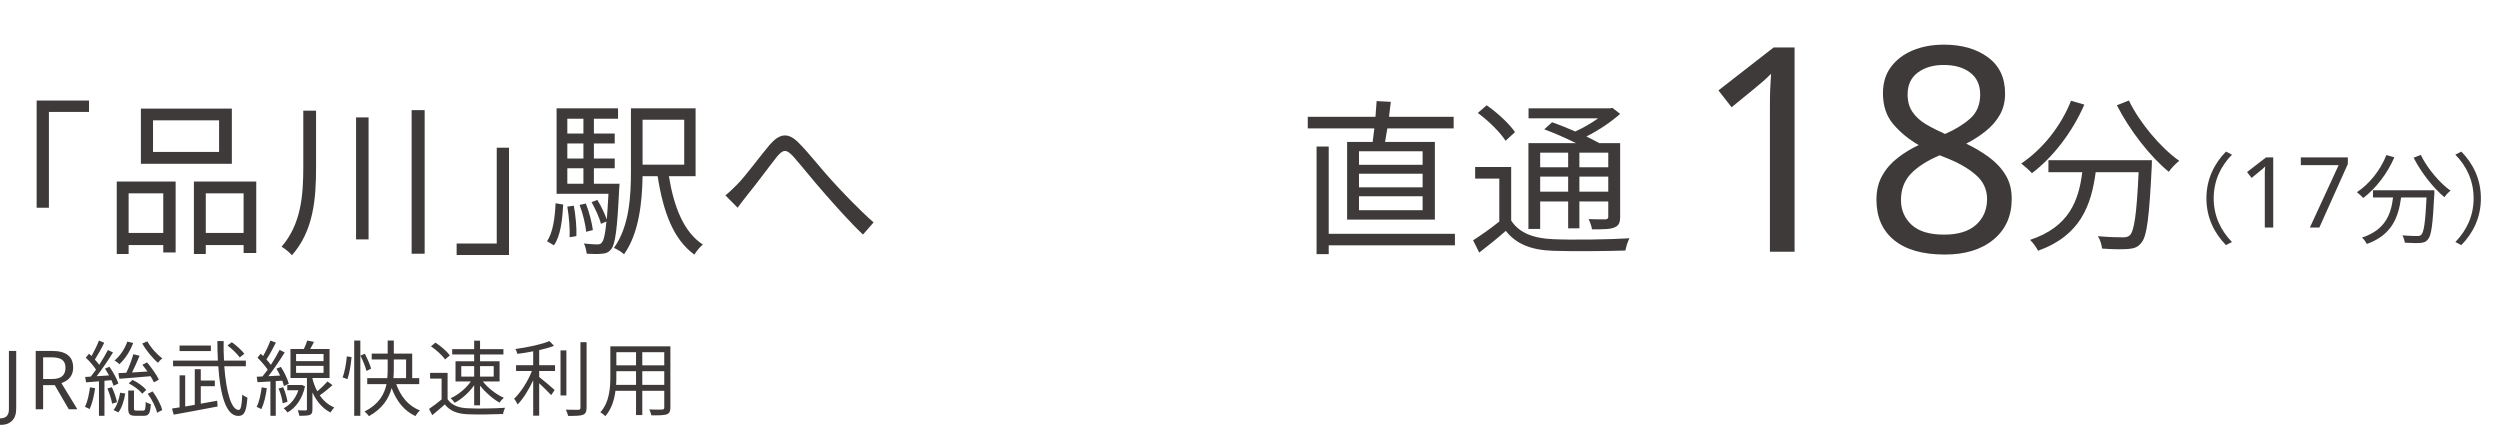
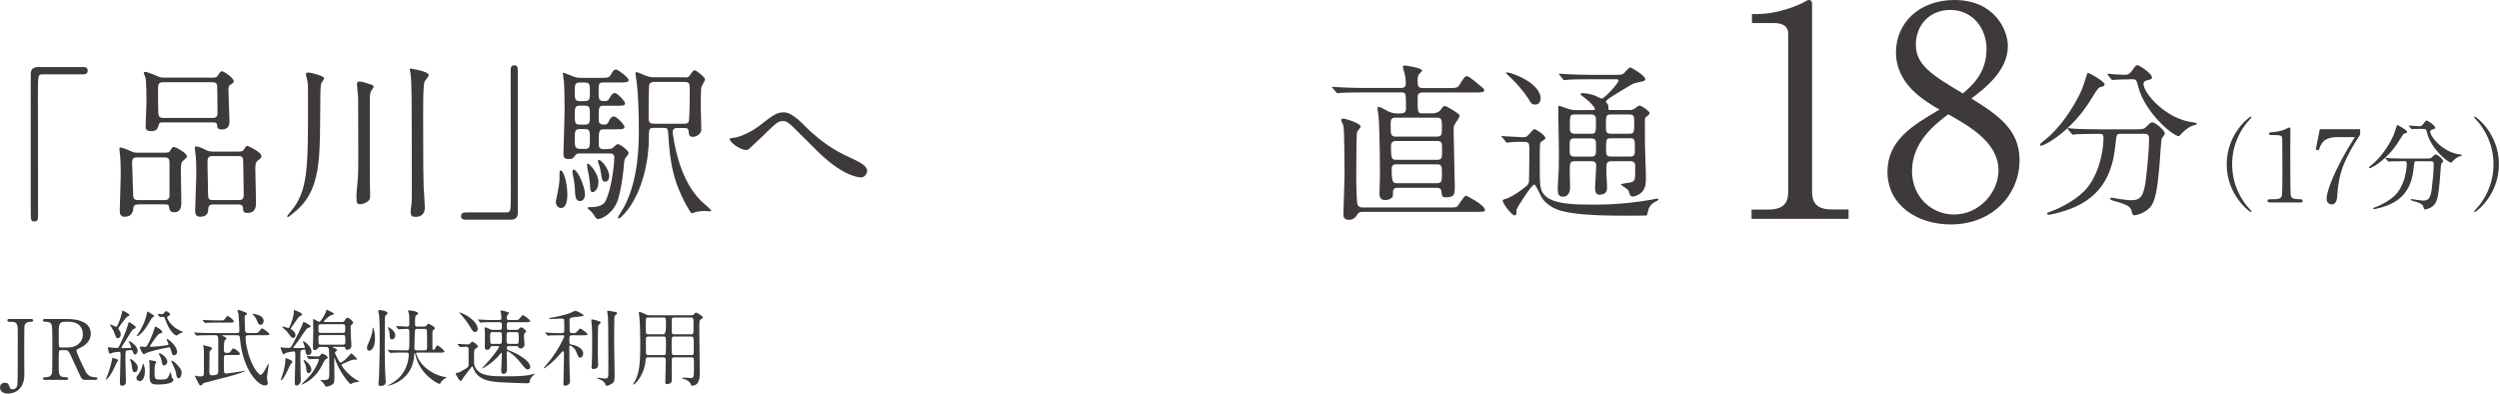
- <svg xmlns="http://www.w3.org/2000/svg" id="_レイヤー_2" data-name="レイヤー 2" viewBox="0 0 305.77 53.69">
+ <svg xmlns="http://www.w3.org/2000/svg" id="_レイヤー_2" viewBox="0 0 299.29 47.11">
  <defs>
-     <style>
-       .cls-1 {
-         letter-spacing: .05em;
-       }
- 
-       .cls-2, .cls-3 {
-         letter-spacing: .03em;
-       }
- 
-       .cls-2, .cls-3, .cls-4 {
-         font-size: 20.27px;
-       }
- 
-       .cls-3, .cls-5, .cls-6, .cls-4 {
-         fill: #3e3a39;
-         font-family: YuMinPr6N-Regular-83pv-RKSJ-H, 'Yu Mincho Pr6N';
-       }
- 
-       .cls-7 {
-         letter-spacing: .07em;
-       }
- 
-       .cls-8 {
-         letter-spacing: .05em;
-       }
- 
-       .cls-9 {
-         letter-spacing: .02em;
-       }
- 
-       .cls-9, .cls-10 {
-         font-size: 12.01px;
-       }
- 
-       .cls-11 {
-         letter-spacing: -.45em;
-       }
- 
-       .cls-12 {
-         font-size: 34.99px;
-         letter-spacing: .02em;
-       }
- 
-       .cls-6 {
-         font-size: 10px;
-         letter-spacing: .05em;
-       }
- 
-       .cls-10 {
-         letter-spacing: -.48em;
-       }
-     </style>
+     <style>.cls-1{fill:#3e3a39;stroke-width:0px;}</style>
  </defs>
-   <g id="_レイヤー_1-2" data-name="レイヤー 1">
-     <text class="cls-6" transform="translate(.17 50.06)">
-       <tspan x="0" y="0">JR総武線快速利用</tspan>
-     </text>
-     <text class="cls-4" transform="translate(-8.69 29.44)">
-       <tspan class="cls-1" x="0" y="0">「品川</tspan>
-       <tspan class="cls-11" x="63.85" y="0">」</tspan>
-       <tspan class="cls-8" x="75" y="0">駅</tspan>
-       <tspan class="cls-7" x="96.27" y="0">へ</tspan>
-     </text>
-     <text class="cls-3" transform="translate(158.7 29.44)">
-       <tspan x="0" y="0">直通</tspan>
-     </text>
-     <text class="cls-5" transform="translate(207.07 30.79)">
-       <tspan class="cls-12" x="0" y="0">18</tspan>
-       <tspan class="cls-2" x="39.67" y="-1.84">分</tspan>
-       <tspan class="cls-9" x="54.45" y="-1.97">（17分</tspan>
-       <tspan class="cls-10" x="92.69" y="-1.97">）</tspan>
-     </text>
+   <g id="_レイヤー_1-2">
+     <path class="cls-1" d="M3.72,38.19c.1,0,.25,0,.25.17,0,.16-.14.16-.3.16-.13,0-.66,0-.74.52-.03.17-.03,3.22-.03,3.79,0,.25.02,1.47.02,1.75,0,.6-.01,1.39-.61,1.99-.37.37-.86.55-1.34.55-.54,0-.97-.24-.97-.72,0-.25.13-.58.59-.58.37,0,.43.16.57.54.07.18.17.24.36.24.46,0,.53-.36.57-.6.04-.3.04-5.17.04-5.93,0-1.41,0-1.55-1.05-1.55-.04,0-.2,0-.2-.16,0-.17.15-.17.25-.17h2.59Z" />
+     <path class="cls-1" d="M8.11,38.19c.48,0,2.76.05,2.76,1.73,0,1.02-.77,1.48-1.33,1.75-.35.17-.39.19-.39.3,0,.24.84,2.01,1.04,2.39.14.27.41.8,1.18.8.1,0,.3,0,.3.16,0,.14-.2.16-.25.16h-1.25c-.1,0-.3,0-.47-.29-.06-.1-.77-1.65-.88-1.9-.55-1.21-.62-1.37-.97-1.37h-.55c-.07,0-.2.04-.23.12-.04.1-.04,1.42-.04,1.65,0,1.21,0,1.47.92,1.47.07,0,.21,0,.21.16s-.18.16-.29.16h-2.47c-.1,0-.25-.02-.25-.16,0-.16.14-.16.28-.16.69,0,.79-.32.82-.69.02-.34.02-3.09.02-3.56,0-.37,0-1.77-.08-2.02-.13-.37-.56-.37-.79-.37-.06,0-.27,0-.27-.18,0-.15.18-.15.3-.15h2.68ZM7.75,38.52c-.72,0-.72.45-.72,1.48,0,1.57,0,1.6.27,1.6h.81c.98,0,1.81-.54,1.81-1.58,0-.7-.38-1.5-1.68-1.5h-.49Z" />
+     <path class="cls-1" d="M14,43.38c-.28.6-.69,1.46-.98,1.78-.25.29-.28.29-.33.29-.01,0-.02,0-.02-.02s.25-.61.29-.73c.07-.23.39-1.16.46-1.67.03-.17.03-.19.08-.19.03,0,.29.08.44.14.17.06.23.1.2.19-.02.04-.12.18-.14.21ZM14.66,41.67c.28,0,.63,0,.9-.01.08,0,.15,0,.15-.07,0-.14-.18-.46-.2-.5-.02-.03-.1-.17-.1-.19,0-.03.03-.06.06-.06.12,0,1.01.56,1.01,1.13,0,.36-.26.48-.31.48-.15,0-.26-.33-.28-.37-.04-.11-.07-.19-.17-.19-.03,0-.48.07-.54.08-.15.03-.16.03-.16,1.17,0,.38.06,2.22.06,2.64,0,.24-.23.4-.44.4-.28,0-.28-.22-.28-.36,0-.46.08-2.76.08-3.28,0-.37-.01-.42-.21-.42-.14,0-.62.06-.81.12-.03,0-.2.12-.24.12-.15,0-.26-.69-.26-.7,0-.08.07-.09.12-.09s.32.05.38.05c.07,0,.48.03.55.03.16,0,.21-.03.28-.17.24-.45.82-1.68,1.09-2.67.06-.22.07-.25.12-.25.06,0,.8.45.8.62,0,.1-.07.13-.12.15-.2.08-.22.09-.28.17-.16.19-.78,1.23-.93,1.46-.15.23-.38.58-.38.69,0,.02.08.02.11.02ZM14.26,39.5c.04.06.2.25.2.53,0,.33-.21.46-.34.46-.12,0-.2-.09-.22-.13-.06-.1-.23-.6-.28-.7-.06-.13-.44-.76-.44-.77,0-.01,0-.04.05-.04.11,0,.67.29.68.29.14,0,.53-.98.68-1.65.06-.28.06-.31.12-.31.02,0,.81.39.81.54,0,.04-.02.05-.18.13-.21.11-.28.21-.93,1.08-.04.06-.24.34-.24.4s.05.12.09.17ZM16.17,44.55c-.3,0-.32-.2-.38-.76-.02-.17-.11-.45-.18-.63-.02-.04-.05-.11-.05-.13,0-.03.03-.05.06-.05.15,0,.88.54.88,1.02,0,.19-.06.55-.33.55ZM16.72,45.62c-.2,0-.38-.13-.38-.37,0-.12.02-.17.18-.37.08-.11.46-.59.55-1.2,0-.07.02-.14.05-.14.13,0,.24.63.24.79,0,.48-.09,1.29-.64,1.29ZM18.44,37.83c0,.09-.07.12-.18.18-.08.04-.24.33-.33.49-.43.76-.84,1.32-1.32,1.66-.05.03-.14.09-.21.09,0,0-.03,0-.03-.03,0-.06.17-.25.2-.3.27-.4.79-1.31,1.02-2.4.01-.04.02-.24.05-.24.09.05.27.15.37.21.39.24.43.26.43.34ZM19.96,40.64s.02-.06.07-.06c.12,0,1.18.84,1.18,1.53,0,.24-.14.42-.35.42s-.2,0-.44-.79c-.03-.09-.06-.16-.18-.16-.07,0-1.61.3-2.48.58-.09.03-.53.25-.54.25-.14,0-.47-.69-.47-.85,0-.05.02-.09.08-.09.08,0,.42.06.5.06.2,0,.24,0,.59-.72.33-.66.57-1.47.62-1.62.02-.08.05-.09.08-.09.1,0,.82.42.82.66,0,.1-.09.11-.21.14-.22.05-.28.06-.98,1.08-.05.07-.3.43-.3.46,0,.08.09.08.12.08,0,0,.97-.05,1.73-.17.34-.05.37-.05.38-.13.01-.08-.22-.48-.22-.58ZM18.72,43.35s-.13.25-.14.29c-.07.28-.07.36-.07.85,0,.81,0,.95.62.95.88,0,.9-.04,1.18-.63.03-.07.03-.08.07-.21,0-.02.02-.05.05-.05.05,0,.12.59.15.64.03.03.15.17.17.2.01.03.02.05.02.07,0,.57-1.65.57-1.88.57-.59,0-.97-.04-.97-.87,0-.2,0-1.07,0-1.25,0-.08-.02-.43-.02-.5,0-.04-.04-.2-.04-.24,0-.05.05-.06.08-.06.04,0,.26.05.32.06.41.08.45.09.45.18ZM18.91,37.67s-.04-.05-.04-.07.02-.02.03-.02.38.03.45.03c.16,0,.21-.05.26-.11.15-.17.23-.25.31-.25.1,0,.45.26.45.4,0,.06-.08.11-.15.15-.05.02-.21.11-.21.21s.47,1.19,1.8,1.67c.05.02.1.03.1.05,0,.07-.33.16-.39.2-.05.03-.31.24-.38.24-.11,0-.25-.13-.3-.17-.57-.53-.76-1-1.09-1.86-.07-.18-.09-.21-.2-.21-.06,0-.32.03-.36.03-.03,0-.05-.02-.09-.06l-.19-.23ZM20.04,43.3c0,.26-.22.45-.38.45-.21,0-.24-.17-.31-.58-.05-.26-.12-.39-.27-.69-.05-.1-.05-.14-.05-.15,0-.03.04-.05.08-.05.09,0,.35.16.51.3.18.17.42.47.42.72ZM21.75,44.62c0,.33-.13.66-.37.66-.2,0-.23-.25-.28-.5,0-.08-.08-.5-.48-1.3-.1-.19-.11-.21-.11-.22,0-.03.04-.08.1-.08.05,0,.35.2.6.47.53.57.54.76.54.97Z" />
+     <path class="cls-1" d="M30.33,39.87c.49,0,.54,0,.68-.18.28-.34.31-.38.4-.38.07,0,.86.56.86.68,0,.14-.2.14-.54.14h-1.92c-.24,0-.4,0-.4.31,0,.61.23,1.63.45,2.27.51,1.51,1.2,2.17,1.35,2.17.21,0,.58-.66.69-.9.04-.09.2-.4.24-.4s.05.04.05.06c0,.06-.06.34-.06.39-.04.23-.16,1.04-.16,1.21,0,.1.1.53.1.62,0,.17-.1.28-.35.28-.87,0-2.62-1.96-2.96-5.42-.05-.55-.06-.59-.49-.59h-1.55s-.09,0-.09.04.02.05.21.12c0,.01.28.11.28.22,0,.07-.05.1-.18.22-.13.1-.13.86-.13,1.14,0,.14,0,.37.28.37h.2c.12,0,.22,0,.35-.2.19-.29.21-.32.31-.32.18,0,.79.47.79.64,0,.14-.19.14-.54.14h-1.07c-.16,0-.32,0-.32.32,0,.25.01,1.31.01,1.53,0,.1,0,.37.28.37.12,0,1.68-.24,1.77-.26.09-.02.38-.09.44-.09.02,0,.03,0,.03.03,0,.09-.93.41-2.23.75-.42.11-2.51.64-2.64.68-.12.04-.14.07-.28.24-.05.05-.12.08-.18.08-.1,0-.12-.04-.31-.4-.11-.22-.36-.71-.36-.74s0-.05.04-.05.13.05.15.05c.18.05.26.05.53.05.15,0,.36,0,.36-.38v-2.61c0-.14-.02-.23-.04-.44,0-.05-.04-.19-.04-.23,0-.07.05-.07.09-.07.02,0,.78.22.84.24.03.02.12.05.12.17,0,.07-.27.28-.29.35,0,.05-.03,2.48-.03,2.51,0,.18.1.33.28.33.79,0,.79-.23.79-.57v-3.48c0-.64-.06-.75-.35-.75h-.75c-.87,0-1.16.02-1.26.03-.03,0-.18.02-.21.02-.04,0-.06-.02-.09-.06l-.19-.23s-.05-.05-.05-.07.02-.02.04-.02c.07,0,.38.03.44.03.49.02.9.04,1.37.04h3.18c.34,0,.4,0,.4-.32,0-.28-.07-1.73-.11-1.97,0-.06-.12-.3-.12-.35,0-.07.07-.11.13-.11.14,0,.52.15.82.27.13.05.19.08.19.16s-.07.12-.17.18c-.1.06-.11.08-.11.2,0,.25.04,1.36.05,1.58,0,.34.18.36.46.36h.52ZM26.4,38.36c.3,0,.39,0,.46-.09.07-.07.31-.44.39-.44.13,0,.75.46.75.65,0,.14-.19.14-.54.14h-1.62c-.7,0-1.02.03-1.05.03-.04,0-.18.02-.21.02-.04,0-.06-.02-.09-.06l-.19-.23s-.05-.05-.05-.07c0,0,.02-.02.04-.02.05,0,.27.03.32.03.3.02.99.04,1.28.04h.51ZM30.29,37.66s-.06-.04-.06-.06c0,0,0-.04.07-.04,0,0,.22.02.54.12.16.05.74.23.74.77,0,.19-.16.44-.39.44-.2,0-.26-.16-.31-.27-.18-.43-.21-.5-.45-.82-.03-.04-.08-.09-.14-.14Z" />
+     <path class="cls-1" d="M35.25,41.66c.33,0,.74,0,.99,0,.27,0,.27-.04.27-.1,0-.11-.23-.63-.23-.65,0-.02.03-.05.07-.05.14,0,.96.65.96,1.22,0,.28-.19.43-.39.43-.26,0-.29-.2-.34-.5-.02-.15-.03-.18-.11-.18-.04,0-.42.09-.45.12-.05.05-.05.7-.05.87,0,.43.05,2.34.05,2.73s-.3.6-.53.6c-.17,0-.19-.17-.19-.42,0-.45.07-2.46.07-2.87,0-.14,0-.59-.03-.69-.02-.08-.05-.1-.18-.1-.04,0-.75.1-.92.18-.05.02-.24.17-.29.17-.1,0-.36-.79-.36-.81,0-.03.02-.03.05-.03.04,0,.37.04.44.05.05,0,.41.02.5.02.24,0,.28-.07.62-.72.36-.69.88-1.69,1.02-2.11.09-.25.1-.28.16-.28.03,0,.84.38.84.53,0,.08-.02.08-.24.15-.13.04-.23.12-.3.21-.43.56-1.02,1.53-1.49,2.06-.04.04-.07.11-.05.14,0,.03.07.04.11.04ZM35.02,43.32c0,.07-.22.28-.25.34-.22.41-.5,1.11-.76,1.51-.02.03-.24.36-.34.36,0,0-.04,0-.04-.04s.3-.92.34-1.07c.2-.78.21-1.25.21-1.33,0-.18,0-.21.06-.21s.31.11.39.14c.25.11.39.19.39.3ZM35.01,39.51c.31.22.38.47.38.62,0,.24-.18.32-.3.32-.06,0-.13-.02-.22-.1-.08-.09-.44-.59-.53-.69-.09-.09-.55-.5-.55-.52,0-.04.04-.05.08-.05.1,0,.57.17.68.17.07,0,.09-.04.23-.37.12-.28.41-.97.41-1.66,0-.04,0-.11.06-.11,0,0,.93.3.93.51,0,.03,0,.09-.04.11-.04.03-.27.12-.31.16-.12.11-.56.78-.67.93-.08.1-.35.45-.33.54,0,.02.15.12.18.14ZM36.76,42.71s-.04-.05-.04-.07.02-.02.03-.02c.19,0,1.1.06,1.31.06.16,0,.23-.06.29-.14.1-.14.15-.2.25-.2.16,0,.65.28.65.48,0,.06-.05.1-.1.12q-.21.08-.28.21c-.42.83-.65,1.25-1.09,1.74-.71.79-1.61,1.16-1.64,1.16,0,0-.03,0-.03-.02,0-.03,0-.04.06-.09.75-.74.83-.82,1.02-1.06.77-.94,1.01-1.82,1.01-1.84,0-.08-.04-.08-.33-.08-.12,0-.74.04-.83.04-.03,0-.05-.02-.09-.06l-.19-.23ZM37.29,44.24c0,.34-.25.43-.34.43-.22,0-.24-.26-.29-.68,0-.13-.08-.34-.27-.75,0-.04-.04-.09-.04-.11,0-.03.03-.05.05-.05.06,0,.32.21.43.32.1.1.46.45.46.84ZM38.42,41.52c-.13,0-.2,0-.29.11-.11.14-.23.28-.42.28-.23,0-.23-.15-.23-.42,0-.29.04-1.73.04-2.05,0-.17-.02-.99-.02-1.17,0-.04,0-.07.06-.07.1,0,.56.33.68.33.2,0,.81-1.11.82-1.31.01-.07.02-.14.08-.14.02,0,.5.24.58.28.14.07.28.14.28.22,0,.07-.41.18-.48.22-.33.23-.74.61-.74.69,0,.06.02.06.19.06h1.92c.21,0,.28-.01.36-.14.22-.34.25-.38.35-.38.13,0,.69.37.69.59,0,.07-.05.14-.12.2-.14.12-.18.16-.18.33,0,.15.03.9.03,1.07,0,.19.07,1.1.07,1.18,0,.45-.48.48-.53.48-.14,0-.16-.04-.22-.24-.03-.12-.16-.12-.23-.12h-1.15s-.09,0-.09.04.02.05.19.12c.08.02.29.11.29.23,0,.08-.02.09-.18.21-.02.02-.06.06-.06.12,0,.07.3.64.36.76.08.15.21.4.33.4.24,0,.92-.72,1.14-.97.02-.03.11-.13.13-.13.05,0,.7.59.7.7,0,.04-.03.05-.06.05-.04,0-.22,0-.26,0-.29,0-.5.1-1.36.49-.18.08-.18.09-.18.15,0,.1.68,1.14,1.74,1.76.32.19.36.2.36.24,0,.03-.03.03-.16.04-.14,0-.37.04-.57.11-.04.02-.25.14-.3.14-.09,0-1.13-1.2-1.68-2.54-.04-.09-.22-.62-.24-.62-.03,0-.03.29-.03.34,0,.1.02,1.67.02,1.85,0,.61,0,.83-.22,1-.2.15-.54.27-.78.27-.06,0-.08-.02-.11-.07-.08-.17-.1-.22-.2-.34-.06-.06-.38-.33-.38-.34,0-.03.03-.03.29-.03.75,0,.79-.1.79-.83,0-.46,0-2.56-.05-2.85-.04-.24-.15-.29-.35-.29h-.62ZM38.44,38.81c-.13,0-.26.02-.3.21v.57c0,.26.19.26.31.26h2.6c.3,0,.3-.04.3-.77,0-.27-.2-.27-.3-.27h-2.61ZM38.44,40.11c-.11,0-.3,0-.3.28,0,.85,0,.87.3.87h2.64c.09,0,.28-.02.28-.27,0-.84,0-.88-.29-.88h-2.63Z" />
+     <path class="cls-1" d="M44.21,41.98c-.16,0-.26-.15-.26-.32,0-.19.07-.36.27-.81.07-.17.41-.94.41-1.6,0-.03,0-.05.03-.05.02,0,.25.35.25,1.4,0,.59-.21,1.38-.7,1.38ZM46.08,41.52c0,.45,0,2.53.09,3.77,0,.07.03.35.03.41,0,.36-.27.51-.57.51s-.31-.15-.3-.27c0-.21.05-.57.06-.74,0-.17.09-2.72.09-4.42,0-.89-.02-2.78-.08-3.05,0-.08-.11-.46-.11-.5,0-.09.1-.11.18-.11.2,0,.95.12.95.38,0,.06-.04.12-.16.2-.1.07-.16.13-.16.38,0,.48-.02,2.96-.02,3.44ZM50.74,39.1c.09,0,.19,0,.28-.07.04-.04.22-.28.29-.28.05,0,.78.37.78.55,0,.04-.01.05-.15.17-.15.12-.14.24-.15.34-.01.26,0,1.53,0,1.82,0,.12,0,.25.12.25s.19-.12.21-.18c.14-.26.18-.35.29-.35.1,0,.81.57.81.73,0,.13-.21.13-.53.13h-2.73s-.13,0-.13.08.14.41.25.63c.44.84,1.19,1.38,1.68,1.66.72.42,1.55.57,1.68.57.02,0,.05,0,.05.03s-.04.04-.07.05c-.09.02-.51.31-.65.61-.05.08-.08.12-.14.12-.12,0-2.35-1.05-2.89-3.51-.04-.16-.04-.17-.08-.17-.05,0-.04.05-.05.18-.13,3.08-2.97,3.71-3.1,3.71,0,0-.03,0-.03-.02,0-.03.04-.04.05-.05.43-.19.84-.5,1.2-.83,1.23-1.14,1.23-2.79,1.23-2.8,0-.26-.17-.26-.29-.26h-.43c-.4,0-1.07,0-1.26.02-.04,0-.18.03-.22.03-.02,0-.04-.02-.08-.06l-.2-.24s-.04-.05-.04-.06c0-.02.02-.03.03-.03.07,0,.37.04.44.04.29.02,1,.03,1.38.03h.41c.28,0,.33,0,.33-1.18,0-.29,0-1.18-.03-1.25-.06-.14-.2-.14-.26-.14-.15,0-.89.05-.99.05-.03,0-.05-.03-.09-.07l-.19-.23s-.04-.05-.04-.06c0-.03.02-.03.03-.03.18,0,1.08.07,1.28.07.28,0,.28-.17.28-.39,0-.83,0-.92-.04-1.13,0-.05-.11-.3-.11-.36s.07-.06.13-.06c.09,0,1.09.09,1.09.38,0,.06-.28.23-.32.29-.07.09-.07.84-.07,1,0,.19.08.27.3.27h.74ZM46.94,40.63c-.25,0-.25-.18-.28-.63,0-.21-.09-.55-.19-.76,0,0-.02-.05-.02-.06,0,0,0-.02.02-.02.04,0,.87.37.87,1,0,.27-.17.47-.4.47ZM49.99,39.37c-.09,0-.24,0-.28.12-.04.11-.08,2.1-.08,2.18,0,.27.18.27.31.27h.9c.31,0,.31-.09.31-.5,0-.26,0-1.84-.04-1.95-.05-.12-.19-.12-.29-.12h-.83Z" />
+     <path class="cls-1" d="M54.84,41.26s-.04-.05-.04-.07.02-.02.04-.02c.16,0,.98.06,1.16.06.12,0,.2,0,.34-.16.13-.13.18-.16.24-.16.13,0,.66.41.66.55,0,.05-.02.08-.14.18-.25.19-.28.22-.3.3-.03.07-.03,1.01-.03,1.19,0,.41.01.61.18.91.58,1.01,1.95,1.01,3.74,1.01.85,0,2.23,0,3-.23.06-.02.34-.11.38-.11,0,0,.01,0,.01.02,0,.01-.17.17-.19.19-.22.2-.43.45-.44.68-.02.28-.06.28-.47.28-.47,0-1.69-.05-2.54-.09-1.75-.07-3.24-.25-3.77-1.74-.05-.14-.07-.18-.11-.18s-.07.04-.09.06c-.25.34-.68.87-.93,1.21-.06.07-.26.48-.36.48-.14,0-.6-.75-.6-.9,0-.07.03-.07.17-.08.13,0,.36-.12.52-.21.77-.43.83-.49.85-.73,0-.08,0-.26,0-1.91,0-.1,0-.28-.34-.28-.1,0-.58.04-.66.04-.04,0-.06-.02-.09-.06l-.2-.23ZM57.22,39.38c0,.22-.17.37-.34.37-.2,0-.25-.08-.68-.78-.35-.58-.84-1.16-1.04-1.37-.02-.02-.19-.2-.19-.21,0-.04.52.14.98.42,1.09.68,1.27,1.32,1.27,1.57ZM60.99,41.43c-.13,0-.3,0-.3.24,0,.17.07.2.3.29,1.45.57,2.51,1.37,2.51,1.94,0,.19-.1.33-.3.33s-.26-.07-.8-.74c-.46-.57-.83-.96-1.37-1.31-.18-.12-.2-.13-.25-.13-.09,0-.09.13-.09.19,0,.31.03,1.7.03,1.98,0,.41-.24.54-.39.54-.24,0-.3-.15-.3-.35,0-.32.08-1.72.08-2,0-.09-.01-.15-.06-.15s-.06,0-.23.22c-.91,1.08-2.04,1.65-2.14,1.65-.04,0,.32-.33.35-.37.78-.83,1.74-2.07,1.74-2.22,0-.11-.13-.11-.21-.11h-.63c-.16,0-.18.09-.22.22-.05.18-.27.23-.38.23-.27,0-.27-.21-.27-.33,0-.18.02-.98.02-1.14,0-.44,0-.68-.02-.83,0-.05-.03-.28-.03-.33s.07-.06.1-.06c.1,0,.42.15.54.21.17.09.23.09.33.09h.83c.28,0,.28-.06.28-.64,0-.27-.19-.28-.31-.28h-.76c-.68,0-1.04,0-1.27.03-.03,0-.18.02-.21.02s-.05-.02-.09-.06l-.19-.23s-.04-.05-.04-.07c0,0,.01-.02.03-.02.07,0,.38.03.44.03.49.03.91.04,1.38.04h.67c.3,0,.3-.14.3-.26,0-.13-.05-.47-.07-.58,0-.03-.06-.19-.06-.22,0-.07.05-.09.1-.09s.94.18.94.32c0,.03-.15.19-.17.21-.04.06-.11.15-.11.35,0,.24.11.27.27.27h.63c.45,0,.5,0,.64-.18.28-.36.31-.4.4-.4.11,0,.86.55.86.7,0,.14-.16.14-.46.14h-2.06c-.28,0-.28.11-.28.6,0,.17,0,.32.28.32h.85c.14,0,.2,0,.3-.1.18-.18.19-.2.29-.2.17,0,.61.36.61.47,0,.05-.16.2-.19.24-.07.09-.08.22-.08.38,0,.15.07.8.07.94,0,.29-.21.5-.48.5-.17,0-.2-.06-.28-.21-.05-.08-.17-.08-.24-.08h-.83ZM59.83,41.17c.12,0,.28,0,.28-.35,0-.12,0-.8-.01-.85-.04-.2-.15-.21-.27-.21h-.85c-.12,0-.28,0-.28.35,0,1.05,0,1.06.28,1.06h.85ZM61.83,41.17c.3,0,.3-.1.3-.69,0-.65,0-.72-.3-.72h-.86c-.3,0-.3.1-.3.68,0,.66,0,.73.3.73h.86Z" />
+     <path class="cls-1" d="M67.08,40.14c-.22,0-.91,0-1.26.02-.03.01-.18.03-.21.03-.04,0-.05-.03-.09-.07l-.19-.23s-.05-.05-.05-.06c0-.02.02-.03.04-.03.04,0,.53.05.63.05.73.03.75.02,1.32.02.31,0,.31-.08.31-.61,0-.13,0-.94-.03-.99-.07-.12-.13-.13-.26-.13-.14,0-1.12.05-1.34.05-.18,0-.2,0-.2-.05s.02-.05.24-.09c1.74-.33,2.23-.55,2.47-.66.36-.16.4-.18.48-.18.09,0,.94.39.94.54,0,.1-.04.1-.61.16-1.06.11-1.06.13-1.06.5,0,.13.01,1.26.02,1.3.05.16.21.16.28.16h.18c.23,0,.29-.02.41-.16.28-.34.31-.37.4-.37.12,0,.87.57.87.66,0,.14-.2.14-.53.14h-1.34c-.29,0-.31.04-.31.76,0,.29.1.31.18.33.42.08,1.47.34,1.47,1.1,0,.36-.22.49-.34.49-.2,0-.23-.07-.48-.69-.23-.56-.69-.77-.76-.77-.08,0-.08.07-.08.15,0,.39.03,3.21.06,3.59,0,.19.03.54.03.58,0,.38-.46.5-.58.5-.21,0-.21-.14-.21-.29,0-.49.06-2.64.06-3.08,0-.1,0-.5,0-.59s-.02-.17-.12-.17c-.05,0-.06.02-.18.15-.53.61-1.07,1.2-1.91,1.8-.08.06-.12.09-.16.09-.03,0-.05-.02-.05-.05,0,0,.63-.74.72-.86.97-1.21,1.73-2.77,1.73-2.9,0-.11-.07-.14-.13-.14h-.37ZM71.6,40.85c0,1.75,0,1.95.02,2.39,0,.07.02.38.02.44,0,.28-.15.49-.55.49-.25,0-.25-.12-.25-.19,0-.06.03-.24.03-.28.03-.32.05-1.46.05-2.84,0-.45,0-1.65-.08-2.32-.02-.13-.02-.2-.02-.21,0-.05,0-.09.08-.09.05,0,1.04.18,1.04.36,0,.04-.02.08-.05.11-.2.18-.23.22-.26.36,0,.04-.03.86-.03,1.78ZM73.55,41.06c0,.6.06,3.22.06,3.75,0,.72-.05.92-.22,1.04-.26.19-.55.33-.7.33-.14,0-.16-.06-.21-.22-.12-.37-.75-.59-.86-.62-.03-.01-.09-.04-.09-.08,0-.03.06-.04.07-.04.13,0,.66.09.77.09.49,0,.49-.09.49-.86,0-.93,0-5.79-.05-6.49,0-.11-.09-.65-.09-.68,0-.05.06-.09.11-.09.03,0,.85.15.91.16.06.02.15.05.15.15,0,.09-.05.12-.16.2-.08.05-.13.19-.15.3-.02.17-.03,2.54-.03,3.06Z" />
+     <path class="cls-1" d="M77.64,42.78c-.29,0-.29.08-.33.44-.17,1.75-1.28,2.82-1.43,2.82-.04,0-.06-.03-.06-.05,0,0,.24-.4.28-.48.41-.85.58-1.73.58-4.22,0-.79-.02-2.43-.09-3.17,0-.11-.08-.68-.08-.7,0-.06,0-.08.07-.08.11,0,.39.12.5.17.35.18.47.23.79.23h4.89c.22,0,.28-.05.35-.12.17-.18.18-.2.25-.2.08,0,.81.41.81.57,0,.09-.08.15-.16.19-.23.12-.26.13-.26,1.08,0,.82.06,4.51.06,5.36,0,.44,0,1.55-.93,1.55-.09,0-.1-.02-.17-.22-.14-.36-.75-.57-.84-.59-.03,0-.18-.04-.18-.1,0-.04.07-.06.12-.06.13,0,.76.05.9.05.39,0,.4-.11.4-1.38,0-.13,0-.83-.02-.91-.04-.18-.19-.18-.3-.18h-2.03c-.27,0-.32.1-.31.39.01.72.01,1.54.01,2.31,0,.19-.03.26-.1.33-.09.08-.27.18-.47.18s-.21-.13-.21-.26c0-.37.06-2.21.06-2.63,0-.22-.07-.32-.31-.32h-1.79ZM79.46,40.02q.3,0,.3-1.01c0-.97,0-1-.3-1h-1.82c-.3,0-.3.04-.3.87,0,1.14.01,1.14.31,1.14h1.81ZM79.46,42.51c.09,0,.21,0,.26-.12.04-.08.04-1.04.04-1.17,0-.89,0-.93-.3-.93h-1.82c-.11,0-.24.02-.28.18,0,.05,0,1.46,0,1.69,0,.16,0,.35.29.35h1.82ZM80.75,38.01c-.13,0-.26.02-.3.18,0,.06,0,1.21,0,1.45,0,.21,0,.38.31.38h1.99c.31,0,.31-.11.31-.68,0-1.33,0-1.33-.33-1.33h-1.97ZM80.75,40.29c-.31,0-.31.03-.31.95,0,.16,0,1.06.04,1.14.05.13.2.13.27.13h2.04c.3,0,.3-.07.3-.73,0-1.47,0-1.49-.32-1.49h-2.02Z" />
+     <path class="cls-1" d="M9.93,8.02c.38,0,.57.12.57.43s-.16.45-.57.45h-4.84c-.55,0-.55.12-.55,2.55,0,2.27.02,12.34.02,14.41,0,.47-.1.65-.43.65-.45,0-.45-.14-.45-1.34V8.86c0-.57.32-.83.87-.83h5.37Z" />
+     <path class="cls-1" d="M16.59,24.48c-.22,0-.57,0-.61.38s-.1,1.09-1.05,1.09c-.45,0-.59-.28-.59-.73,0-.61.12-3.57.12-4.24,0-.24,0-1.5-.06-2.15-.02-.16-.1-.93-.1-.99,0-.14.02-.18.14-.18.16,0,.57.14,1.28.46.3.14.49.16.83.16h2.61c.93,0,1.05.02,1.22-.24.26-.41.28-.45.45-.45s1.56.71,1.56,1.13c0,.16-.2.3-.45.51-.28.24-.28.65-.28,1.21,0,.53.06,3.14.06,3.73,0,.47,0,1.24-.87,1.24-.53,0-.57-.36-.61-.67-.04-.28-.3-.28-.57-.28h-3.08ZM19.75,23.95c.53,0,.55-.43.55-.57v-3.93c0-.61-.34-.61-.71-.61h-3.16c-.51,0-.61.22-.61.67,0,.55.12,3.02.12,3.53,0,.59,0,.91.59.91h3.22ZM24.88,9.3c.93,0,1.03,0,1.2-.24.3-.46.34-.53.53-.53.2,0,1.38.81,1.38,1.17,0,.2-.06.24-.41.45-.22.14-.22.36-.22.59,0,.59.12,3.28.12,3.67,0,.41,0,1.09-.91,1.09-.18,0-.51-.04-.55-.32-.04-.45-.06-.53-.55-.53h-5.98c-.3,0-.41.02-.49.32-.12.4-.2.73-.89.73-.65,0-.67-.3-.67-.59,0-.4.1-2.37.1-2.82,0-.63,0-2.55-.12-3-.02-.08-.2-.47-.2-.57s.1-.12.16-.12c.16,0,.63.14,1.58.57.28.12.51.12.71.12h5.21ZM25.46,14.12c.55,0,.59-.32.59-.65,0-.2-.02-3.04-.04-3.18-.04-.45-.43-.45-.61-.45h-5.84c-.61,0-.63.32-.63.77,0,.99,0,2.45.04,3,.02.51.41.51.63.51h5.86ZM25.5,24.48c-.16,0-.51,0-.55.46-.02.45-.06,1.01-.99,1.01-.43,0-.59-.28-.59-.73,0-.61.14-3.59.14-4.28,0-.16,0-1.58-.06-2.21-.02-.14-.12-.87-.12-1.03,0-.14.04-.16.16-.16.32,0,.75.2,1.15.41.3.14.53.2.93.2h2.43c.95,0,1.05,0,1.22-.26.24-.38.28-.43.41-.43.08,0,1.68.73,1.68,1.24,0,.18-.04.22-.49.57-.24.2-.24.61-.24.99,0,.57.08,3.32.08,3.93,0,.49,0,1.3-1.05,1.3-.49,0-.49-.26-.51-.61,0-.04-.02-.4-.49-.4h-3.12ZM25.46,18.68c-.61,0-.61.3-.61.83s.06,2.71.06,3.18c0,1.09,0,1.26.59,1.26h3.1c.51,0,.59-.22.59-.73,0-.59-.06-3.18-.06-3.71s0-.83-.59-.83h-3.08Z" />
+     <path class="cls-1" d="M38.82,9.38c0,.12-.3.49-.34.59-.12.43-.12.83-.14,4.6-.04,4.32-.06,7.86-2.41,10.23-.57.57-1.38,1.2-1.48,1.2-.04,0-.04-.06-.04-.08,0-.12.04-.16.37-.55,2.11-2.49,2.11-5.09,2.11-13.33,0-1.8,0-2.03-.1-2.49-.04-.22-.16-.55-.16-.65,0-.2.22-.22.34-.22.14,0,1.86.37,1.86.71ZM42.69,23.61c0-.49.08-1.34.14-1.92.08-.85.08-2.23.08-2.59,0-5.27-.02-5.86-.02-7.36,0-.2-.14-1.56-.14-1.64,0-.32.14-.34.32-.34.24,0,.37.04,1.44.38.12.04.24.14.24.26,0,.1-.32.51-.36.59-.06.2-.1.55-.1.87v5.94c0,1.38,0,3.67.02,4.56,0,.14.02.79.02.91,0,.38-.02.61-.2.77-.32.26-.69.41-.97.41-.1,0-.3-.02-.36-.12-.1-.12-.1-.41-.1-.71ZM49.18,25.31c0-.2.04-.49.08-.69.06-.45.06-1.11.06-1.3,0-12.56,0-13.92-.22-14.87-.02-.06-.02-.12-.02-.16,0-.08.1-.08.14-.08.02,0,2.13.34,2.13.77,0,.16-.47.69-.51.81-.16.49-.16,2.21-.16,4.42,0,5.84.02,6.93.06,8.19.02.38.14,2.09.14,2.43,0,1.05-.79,1.13-1.05,1.13-.08,0-.41-.02-.49-.08-.16-.14-.16-.49-.16-.57Z" />
+     <path class="cls-1" d="M55.79,26.3c-.39,0-.57-.12-.57-.42s.16-.45.57-.45h4.84c.55,0,.55-.12.55-2.55,0-2.27-.02-12.34-.02-14.41,0-.46.1-.65.43-.65.43,0,.43.14.43,1.34v16.31c0,.57-.3.83-.85.83h-5.37Z" />
+     <path class="cls-1" d="M67.95,23.14c0,.43,0,1.76-.77,1.76-.34,0-.61-.32-.61-.73,0-.18.2-1.05.22-1.13.12-.57.22-1.28.22-1.72,0-.85,0-.91.12-.91.02,0,.08.02.12.04.3.18.69,1.52.69,2.7ZM72.74,17.83c.47,0,.51,0,.73-.2.26-.24.41-.38.53-.38.22,0,1.28.73,1.28,1.07,0,.12-.04.16-.39.61-.06.08-.12.22-.16.69-.02.26-.16,2.29-.67,4.11-.49,1.78-2.01,2.49-2.41,2.49-.18,0-.26-.04-.55-.53-.12-.18-.3-.38-.41-.47-.04-.04-.34-.26-.34-.34s.22-.08.41-.08c1.42,0,1.7-.59,1.8-.81.63-1.3,1.01-4.13,1.01-5.13,0-.49-.34-.49-.63-.49h-3.57c-.16,0-.32.04-.43.18-.28.38-.34.49-.83.49s-.63-.16-.63-.63c0-.32.14-4.58.14-5.27,0-.79-.02-2.63-.08-3.36-.02-.12-.12-.81-.12-.95,0-.08,0-.12.06-.12.1,0,1.03.38,1.24.47.28.1.57.14.87.14h2.27c.83,0,1.07,0,1.28-.34.28-.51.38-.65.65-.65.22,0,1.5.95,1.5,1.26,0,.28-.43.28-1.09.28h-1.88c-.63,0-.63.14-.63,1.22,0,.71.04,1.01.57,1.01.43,0,.55,0,.71-.32.14-.24.37-.65.67-.65.28,0,1.22.97,1.22,1.24,0,.29-.34.29-.93.29h-1.64c-.59,0-.59.1-.59,1.7,0,.55.45.55.59.55.3,0,.43,0,.59-.32.1-.22.3-.65.63-.65s1.28.97,1.28,1.26-.41.28-1.07.28h-1.38c-.63,0-.63.16-.63,1.8,0,.53.3.57.61.57h.45ZM70.06,23.22c0,.65-.34.85-.59.85-.51,0-.59-.53-.61-1.28-.02-.57-.1-1.17-.24-1.8-.04-.14-.06-.34-.06-.49,0-.18.08-.22.2-.18.59.22,1.3,2.25,1.3,2.9ZM70.06,12.1c.59,0,.59-.32.59-1.09,0-.87,0-1.13-.61-1.13h-.59c-.61,0-.61.28-.61,1.12s0,1.11.61,1.11h.61ZM70.06,14.92c.59,0,.59-.3.59-1.12,0-.87,0-1.15-.59-1.15h-.61c-.61,0-.61.28-.61,1.15,0,.81,0,1.12.59,1.12h.63ZM70,17.83c.65,0,.65-.26.65-1.18s0-1.2-.59-1.2h-.57c-.65,0-.65.26-.65,1.17s0,1.2.63,1.2h.53ZM70.99,23c-.3,0-.3-.26-.34-1.01-.02-.36-.1-.93-.22-1.46-.04-.14-.12-.65-.12-.73,0-.1,0-.22.08-.22.2,0,1.28,1.15,1.28,2.21,0,.83-.45,1.21-.67,1.21ZM72.96,21.08c0,.36-.18.67-.47.67-.36,0-.38-.12-.57-1.32-.04-.29-.12-.59-.26-.93-.02-.08-.04-.14-.04-.22,0-.1.04-.16.14-.14.3.04,1.2,1.11,1.2,1.95ZM82.04,9.28c.3,0,.43-.06.55-.22.28-.43.45-.65.61-.65.18,0,1.24.83,1.24,1.09,0,.14-.39.77-.45.93-.06.24-.06,2.01-.06,2.37,0,.38.06,2.27.06,2.69,0,.53-.55.89-1.01.89-.43,0-.45-.2-.51-.65-.02-.24-.04-.41-.55-.41h-.79c-.14,0-.57,0-.57.51,0,.1.02.2.04.32.28,1.86,1.01,5.55,3.34,7.88.2.18,1.24,1.09,1.24,1.17s-.12.1-.2.1-.41-.04-.49-.04c-.2,0-.67.02-1.11.1-.08.02-.47.18-.51.18-.1,0-.22-.22-.28-.3-1.97-3.28-2.35-5.78-2.55-9.1-.06-.81-.1-.83-.59-.83h-1.13c-.61,0-.61.12-.61,1.24,0,2.74-.79,6.16-2.39,8.37-.16.24-.97,1.22-1.2,1.22-.08,0-.12-.06-.12-.1,0-.08.63-1.07.75-1.28,1.76-3.3,1.76-7.64,1.76-9.22,0-1.05-.02-3.91-.28-5.88-.02-.12-.12-.69-.12-.83,0-.06,0-.2.08-.2.2,0,1.09.43,1.24.46.12.04.45.16.83.16h3.79ZM78.25,9.81c-.22,0-.45.16-.49.3-.08.22-.08,3.59-.08,3.99s.04.71.61.71h3.65c.14,0,.41,0,.53-.22.14-.22.14-3.69.14-4.01,0-.57-.08-.77-.63-.77h-3.73Z" />
+     <path class="cls-1" d="M96.41,15.1c2.45,2.45,4.46,3.34,5.67,3.89.95.45,1.78.89,1.78,1.48,0,.12-.18.77-.75.77-.18,0-2.01-.06-5.03-2.96-.49-.47-2.65-2.65-3.1-3.08-.47-.45-.81-.71-1.13-.71-.67,0-.85.18-2.51,1.8-.14.14-1.62,1.54-1.66,1.56-.08.06-.2.1-.32.1-.77,0-1.97-.95-1.97-1.3,0-.08.04-.1.39-.14.93-.08,2.41-.85,3.3-1.56,1.7-1.36,2.11-1.5,2.8-1.5.53,0,1.2.3,2.53,1.64Z" />
+     <path class="cls-1" d="M167.76,13.56c.32,0,.63-.04.63-.59,0-1.8,0-1.91-.57-1.91h-4.64c-1.76,0-2.35.04-2.55.06-.06,0-.36.04-.43.04-.08,0-.12-.04-.18-.12l-.39-.47c-.08-.1-.1-.1-.1-.14s.04-.04.08-.04c.14,0,.77.06.89.06.99.04,1.82.08,2.78.08h4.48c.18,0,.61,0,.61-.53,0-.04,0-.55-.12-1.09-.02-.14-.24-.77-.24-.91,0-.12.12-.16.26-.16.06,0,2.05.28,2.05.61,0,.06-.28.34-.34.41-.14.14-.2.3-.2.77,0,.59,0,.91.61.91h3.08c.85,0,1.07,0,1.3-.35.61-.97.67-1.07.91-1.07.34,0,1.52,1.12,1.78,1.3.04.02.3.22.3.37,0,.28-.39.28-1.07.28h-6.3c-.61,0-.61.39-.61.59,0,1.88,0,1.91.63,1.91h1.13c.71,0,.99-.39,1.07-.51.14-.22.26-.37.43-.37.22,0,1.78.93,1.78,1.16,0,.12-.34.67-.59,1.03-.14.24-.14.4-.14.65,0,1.07.14,5.75.14,6.73s0,1.36-1.07,1.36c-.3,0-.47,0-.51-.57-.04-.43-.16-.57-.67-.57h-4.64c-.45,0-.51.34-.51.45,0,.18,0,.53-.02.57-.12.3-.57.45-.91.45-.41,0-.69-.18-.69-.75,0-.37.06-1.95.06-2.27,0-3.73-.12-6.55-.16-6.93-.02-.18-.14-.95-.14-1.09,0-.08.04-.1.12-.1.22,0,.28.04,1.07.47.36.2.77.3,1.22.3h.38ZM163.06,25.37c-.2,0-.38.1-.49.28-.24.45-.57.67-1.05.67-.08,0-.63,0-.63-.61,0-.69.14-4.03.14-4.78,0-.69-.02-5.51-.14-5.88-.02-.1-.26-.55-.26-.67,0-.18.18-.18.24-.18.3,0,2.09.57,2.09.95,0,.12-.38.53-.43.65-.1.26-.1,5.23-.1,5.76,0,.38.04,2.73.16,2.96.04.06.16.32.61.32h10.35c.79,0,.91-.04,1.01-.16.16-.2.81-1.26,1.01-1.26.06,0,2.27,1.12,2.27,1.7,0,.24-.1.24-1.07.24h-13.72ZM167.1,14.08c-.55,0-.55.37-.55.93,0,.99,0,1.34.57,1.34h5c.57,0,.57-.3.57-1.13s0-1.13-.57-1.13h-5.03ZM167.2,16.88c-.2,0-.61.02-.61.59,0,1.52.08,1.66.63,1.66h4.88c.61,0,.61-.24.61-1.12s0-1.13-.61-1.13h-4.9ZM167.24,19.66c-.49,0-.57.32-.57.55,0,1.58.16,1.72.61,1.72h4.82c.59,0,.59-.3.59-1.13s0-1.13-.59-1.13h-4.86Z" />
+     <path class="cls-1" d="M179.91,16.47q-.1-.1-.1-.12s.04-.06.08-.06c.37,0,2.13.14,2.53.14.36,0,.47-.08.75-.41.45-.51.51-.57.61-.57s1.3.71,1.3,1.07c0,.06-.02.1-.04.12-.06.08-.43.3-.51.37-.12.12-.12.34-.12,2.47,0,2.82,0,3.18.51,3.81.93,1.2,3.99,1.2,5.39,1.2,1.01,0,3.67.08,7.5-.59.1-.02.57-.12.69-.12.04,0,.12,0,.12.08,0,.02-.02.1-.16.18-.47.24-.71.38-.97.85-.06.12-.18.81-.3.91-.04.02-2.31.02-2.63.02-4.38,0-6.14-.24-7.38-.53-.28-.06-1.74-.41-2.53-1.64-.16-.24-.71-1.56-.89-1.56-.34,0-2.13,2.86-2.13,3-.02.63-.04.69-.22.69-.39,0-1.44-1.44-1.44-1.74,0-.14.22-.2.43-.26.39-.1,1.34-.67,1.88-1.09.85-.63.85-.65.85-1.52,0-.47.04-2.88.04-3.4-.02-.69-.12-.79-.69-.79-.04,0-1.15-.02-1.7.06-.04,0-.24.04-.28.04-.08,0-.12-.04-.18-.14l-.38-.47ZM183.86,12.52c-.34,0-.51-.14-.81-.69-.04-.06-.59-.99-1.9-2.31-.12-.12-.79-.75-.79-.77,0-.08.12-.08.18-.08.41,0,3.97,1.22,3.97,3.14,0,.32-.18.71-.65.71ZM193.37,8.96c.71,0,.87,0,1.11-.18.1-.08.59-.71.75-.71.18,0,1.82,1.01,1.82,1.4,0,.14-.12.22-.26.26-.14.04-.91.18-1.07.24-.41.16-2.27,1.34-2.7,1.6-.1.06-.69.45-.69.59,0,.06.22.3.24.36.06.1.06.22.06.55,0,.1.1.1.38.1h2.07c.22,0,.45,0,.67-.16.08-.04.47-.38.59-.38.26,0,1.22.67,1.22.91,0,.16-.16.26-.32.38-.24.16-.24.26-.24.61,0,2.82,0,3.12.06,4.54.06,1.24.06,2.07.06,2.33,0,.87-.18,1.4-.67,1.76-.22.16-.65.37-.91.37-.22,0-.3-.14-.34-.22-.02-.06-.14-.47-.2-.55-.1-.14-.87-.59-.87-.67,0-.12,1.01-.2,1.2-.26.51-.18.51-.32.51-1.78,0-.42,0-.75-.61-.75h-2.21c-.59,0-.63.3-.63.71v.77c0,.22.08,1.36.08,1.62,0,.37-.04.91-.95.91-.43,0-.49-.51-.49-.83,0-.39.14-2.21.14-2.63,0-.55-.38-.55-.61-.55h-1.91c-.65,0-.65.16-.65,1.26,0,.26.04,1.58.04,1.86,0,1.12-.73,1.13-.85,1.13-.59,0-.63-.45-.63-1.01,0-.2.04-.97.06-1.16.06-.79.08-1.42.08-3.12,0-.75-.08-4.46-.08-5.31,0-.16,0-.28.12-.28.04,0,1.03.34,1.11.37.47.16.73.14.95.14h1.97c.12,0,.24,0,.24-.16,0-.14-.55-.81-1.18-1.28-.45-.32-.53-.37-.53-.49,0-.1.2-.1.26-.1.2,0,.77.06,1.42.28.12.04.73.37.87.37.28,0,1.99-1.82,1.99-2.15,0-.16-.12-.16-.38-.16h-3.12c-.49,0-1.84,0-2.55.06-.06,0-.37.04-.43.04-.08,0-.12-.04-.18-.12l-.38-.47q-.1-.1-.1-.14s.04-.04.08-.04c.12,0,.75.06.89.06.57.02,1.62.08,2.78.08h2.92ZM188.62,16.56c-.18,0-.45.02-.57.24-.06.12-.06.22-.06,1.28,0,.34,0,.67.63.67h1.9c.63,0,.63-.22.63-1.17,0-.75,0-1.01-.63-1.01h-1.9ZM188.6,13.7c-.59,0-.59.16-.59,1.6,0,.32,0,.71.59.71h1.95c.59,0,.59-.14.59-1.56,0-.37,0-.75-.59-.75h-1.95ZM195.09,16.01c.63,0,.63-.12.63-1.36,0-.69,0-.95-.63-.95h-2.13c-.63,0-.63.18-.63,1.3,0,.79,0,1.01.63,1.01h2.13ZM195.21,18.74c.59,0,.59-.3.59-.79,0-1.26,0-1.4-.59-1.4h-2.27c-.59,0-.59.14-.59,1.36,0,.55,0,.83.59.83h2.27Z" />
+     <path class="cls-1" d="M209.79,25.09h1.92c1.82,0,2.45-.7,2.45-2.13V4.02c0-1.08-1.01-1.26-1.68-1.26h-2.66v-1.08h.63c2.69,0,5.28-1.22,5.7-1.47.24-.14.35-.21.49-.21.31,0,.38.21.38.49v22.46c0,1.5.73,2.13,2.45,2.13h1.92v1.12h-11.62v-1.12Z" />
+     <path class="cls-1" d="M241.87,19.17c0,4.06-3.18,7.7-8.26,7.7-3.99,0-7.56-2.31-7.56-6.3,0-3.78,3.01-5.56,6.23-7.45-1.85-1.08-5.21-3.04-5.21-6.86,0-3.46,2.73-6.26,7-6.26,4.79,0,6.4,3.57,6.4,5.53,0,2.97-2.87,5.14-4.37,6.26,3.29,2.03,5.77,3.78,5.77,7.38ZM228.99,20.47c0,3.08,2.31,5.21,5.04,5.21,3.04,0,5.32-2.69,5.32-5.28,0-3.32-3.46-5.28-6.02-6.72-1.57,1.19-4.34,3.32-4.34,6.79ZM237.92,5.91c0-2.66-1.78-4.72-4.34-4.72s-4.13,1.89-4.13,4.16c0,2.45,1.99,3.67,5.63,5.84,1.01-.88,2.83-2.38,2.83-5.28Z" />
+     <path class="cls-1" d="M252.05,10.1c0,.2-.14.24-.57.35-.2.06-.57.65-1.01,1.38-2.35,3.87-5.57,5.61-6.02,5.61-.08,0-.12-.04-.12-.12,0-.12.04-.14.43-.45,2.74-2.15,4.28-5.51,4.56-6.12.14-.3.67-2.03.69-2.03.14-.06,2.05,1.03,2.05,1.38ZM254.02,16.02c-.53,0-.53.04-.65,1.11-.18,1.78-.57,5.29-4.09,7.26-1.66.93-3.77,1.32-3.87,1.32-.06,0-.24,0-.24-.14,0-.1.1-.14.47-.26,1.4-.51,3.02-1.46,3.99-2.45,1.5-1.52,2.29-4.28,2.29-6.38,0-.45-.2-.45-.51-.45h-.61c-.75,0-1.72.02-2.09.04-.08.02-.36.06-.43.06-.08,0-.12-.06-.18-.14l-.41-.47c-.06-.08-.08-.1-.08-.12,0-.04.02-.06.08-.06.14,0,.75.08.89.08.99.04,1.82.06,2.78.06h4.44c.91,0,1.01-.04,1.34-.39.3-.32.49-.45.63-.45.32,0,1.5.93,1.5,1.36,0,.1-.32.47-.36.55-.1.2-.22,2.51-.26,2.98-.22,2.45-.39,4.11-.95,5.03-.55.87-1.76,1.21-2.07,1.21-.22,0-.22-.06-.38-.63-.12-.47-.81-.73-1.86-1.03-.45-.12-.67-.2-.67-.32s.18-.12.22-.12c.14,0,.69.12.79.14,1.07.14,1.2.16,1.44.16.97,0,1.52-.18,1.8-2.27.2-1.56.41-3.91.41-4.95,0-.55-.04-.73-.61-.73h-2.74ZM255.03,9.5c-.51,0-1.2.02-1.62.04-.06,0-.34.04-.41.04s-.08-.02-.16-.12l-.38-.46s-.06-.1-.06-.14c0-.02.02-.04.06-.04.12,0,.71.08.83.08.22.02,1.07.06,1.22.06.47,0,.73-.34.85-.53.41-.57.45-.63.61-.63.26,0,1.76,1.01,1.76,1.46,0,.2-.06.22-.61.36-.1.02-.41.12-.41.43,0,1.05,2.67,4.28,6.1,4.62.06,0,.3.04.3.16,0,.1-.53.22-.61.24-.53.26-.97.63-1.24.93-.04.06-.26.3-.32.3-.69,0-4.03-2.8-4.84-5.86-.22-.87-.26-.95-.73-.95h-.34Z" />
+     <path class="cls-1" d="M269.06,24.61c.1.11.59.64.59.71,0,.03-.02.07-.08.07-.12,0-2.89-1.99-2.89-5.72s2.77-5.72,2.89-5.72c.06,0,.08.05.08.07,0,.07-.49.6-.59.71-.48.6-1.73,2.32-1.73,4.94s1.25,4.33,1.73,4.94Z" />
+     <path class="cls-1" d="M271.84,24.23c-.26,0-.28-.16-.28-.19,0-.19.18-.19.61-.19.65,0,.96-.04,1.1-.37.08-.21.08-2.32.08-2.74,0-.58-.02-3.38-.02-4.01,0-.56-.17-.56-1.18-.56-.29,0-.41,0-.41-.16s.12-.17.49-.19c.29-.01.89-.13,1.36-.3.08-.02.49-.26.59-.26.13,0,.13.04.13.58,0,.32-.02,1.87-.02,2.23,0,.55.01,5.16.05,5.29.08.35.25.49,1.14.49.11,0,.29,0,.29.22,0,.17-.19.17-.3.17h-3.64Z" />
+     <path class="cls-1" d="M282.66,15.47v.64c-1.91,2.94-2.58,4.61-2.74,7.29-.02.31-.06,1.07-.67,1.07-.3,0-.61-.25-.61-.66,0-.85.84-3.38,3.38-7.39h-2.05c-1.74,0-2,.8-2.27,1.57l-.36-.08.49-2.44h4.84Z" />
+     <path class="cls-1" d="M288.3,15.78c0,.12-.08.14-.34.2-.12.04-.34.38-.6.82-1.39,2.29-3.3,3.33-3.57,3.33-.05,0-.07-.02-.07-.07,0-.07.02-.08.25-.26,1.62-1.27,2.54-3.27,2.7-3.63.08-.18.4-1.2.41-1.2.08-.04,1.21.61,1.21.82ZM289.47,19.29c-.31,0-.31.02-.38.66-.11,1.06-.34,3.13-2.43,4.3-.99.55-2.23.78-2.29.78-.04,0-.14,0-.14-.08,0-.06.06-.08.28-.16.83-.3,1.79-.87,2.37-1.45.89-.9,1.36-2.53,1.36-3.78,0-.26-.12-.26-.3-.26h-.36c-.44,0-1.02.01-1.24.02-.05.01-.21.04-.25.04-.05,0-.07-.04-.11-.08l-.24-.28s-.05-.06-.05-.07c0-.02.01-.04.05-.04.08,0,.44.05.53.05.59.02,1.08.04,1.65.04h2.63c.54,0,.6-.02.79-.23.18-.19.29-.26.37-.26.19,0,.89.55.89.8,0,.06-.19.28-.22.32-.06.12-.13,1.49-.16,1.76-.13,1.45-.23,2.44-.56,2.98-.32.52-1.04.72-1.22.72-.13,0-.13-.04-.23-.37-.07-.28-.48-.43-1.1-.61-.26-.07-.4-.12-.4-.19s.11-.07.13-.07c.08,0,.41.07.47.08.64.08.71.1.85.1.58,0,.9-.11,1.07-1.34.12-.92.24-2.32.24-2.93,0-.32-.03-.43-.36-.43h-1.62ZM290.07,15.42c-.3,0-.71.01-.96.02-.04,0-.21.03-.24.03-.04,0-.05-.01-.1-.07l-.23-.28s-.04-.06-.04-.08c0-.01.01-.02.04-.02.07,0,.42.05.49.05.13.01.64.04.72.04.28,0,.43-.2.5-.31.24-.34.26-.37.36-.37.16,0,1.04.6,1.04.86,0,.12-.04.13-.36.22-.06.01-.24.07-.24.25,0,.62,1.59,2.53,3.62,2.74.04,0,.18.02.18.1,0,.06-.31.13-.36.14-.31.16-.58.37-.73.55-.02.04-.16.18-.19.18-.41,0-2.39-1.66-2.87-3.47-.13-.52-.15-.56-.43-.56h-.2Z" />
+     <path class="cls-1" d="M296.9,14.73c-.1-.11-.59-.64-.59-.71,0-.02.02-.07.08-.07.12,0,2.89,1.99,2.89,5.72s-2.77,5.72-2.89,5.72c-.06,0-.08-.05-.08-.07,0-.07.49-.6.59-.71.48-.6,1.73-2.32,1.73-4.94s-1.25-4.33-1.73-4.94Z" />
  </g>
</svg>
